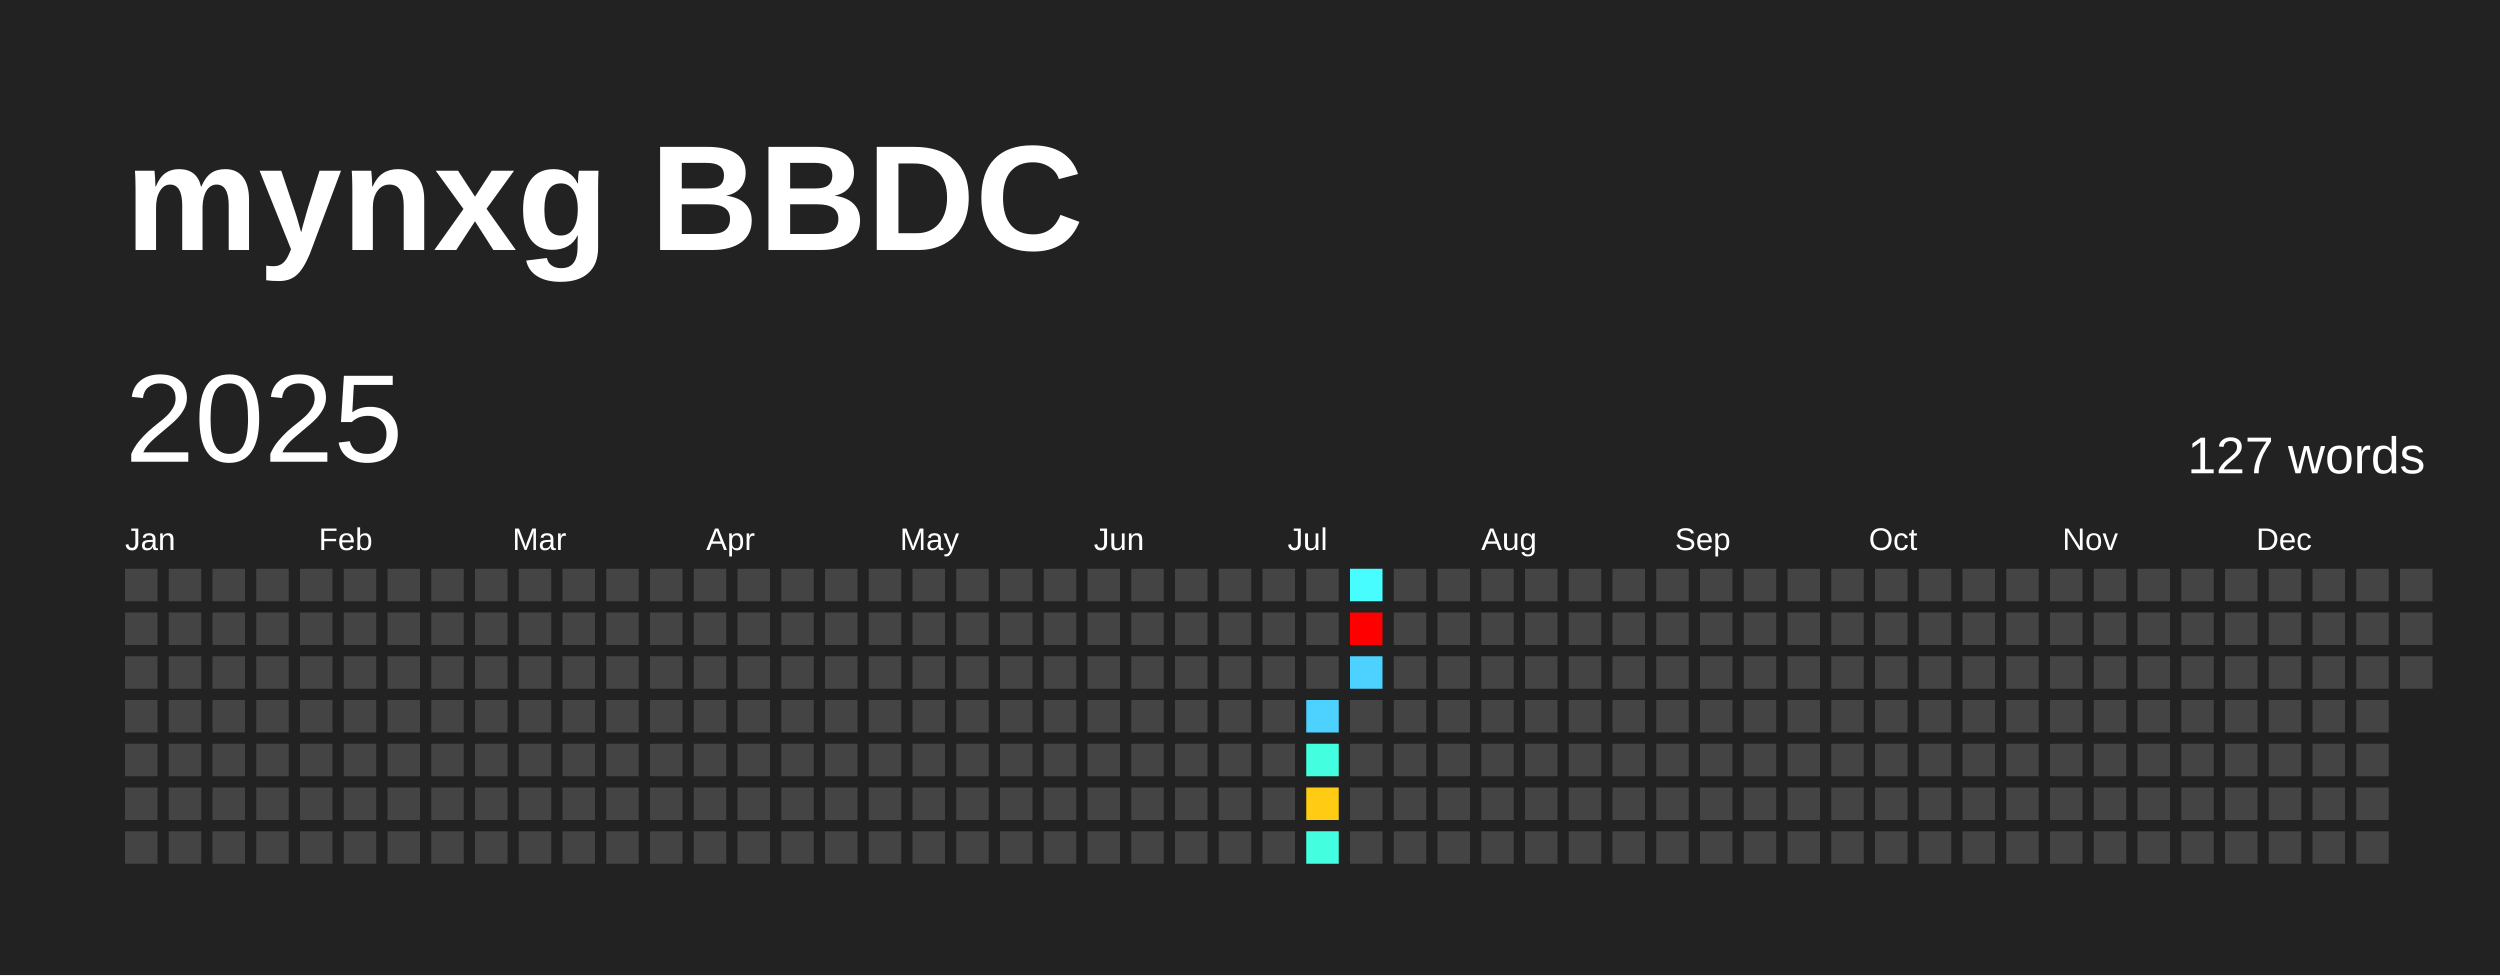
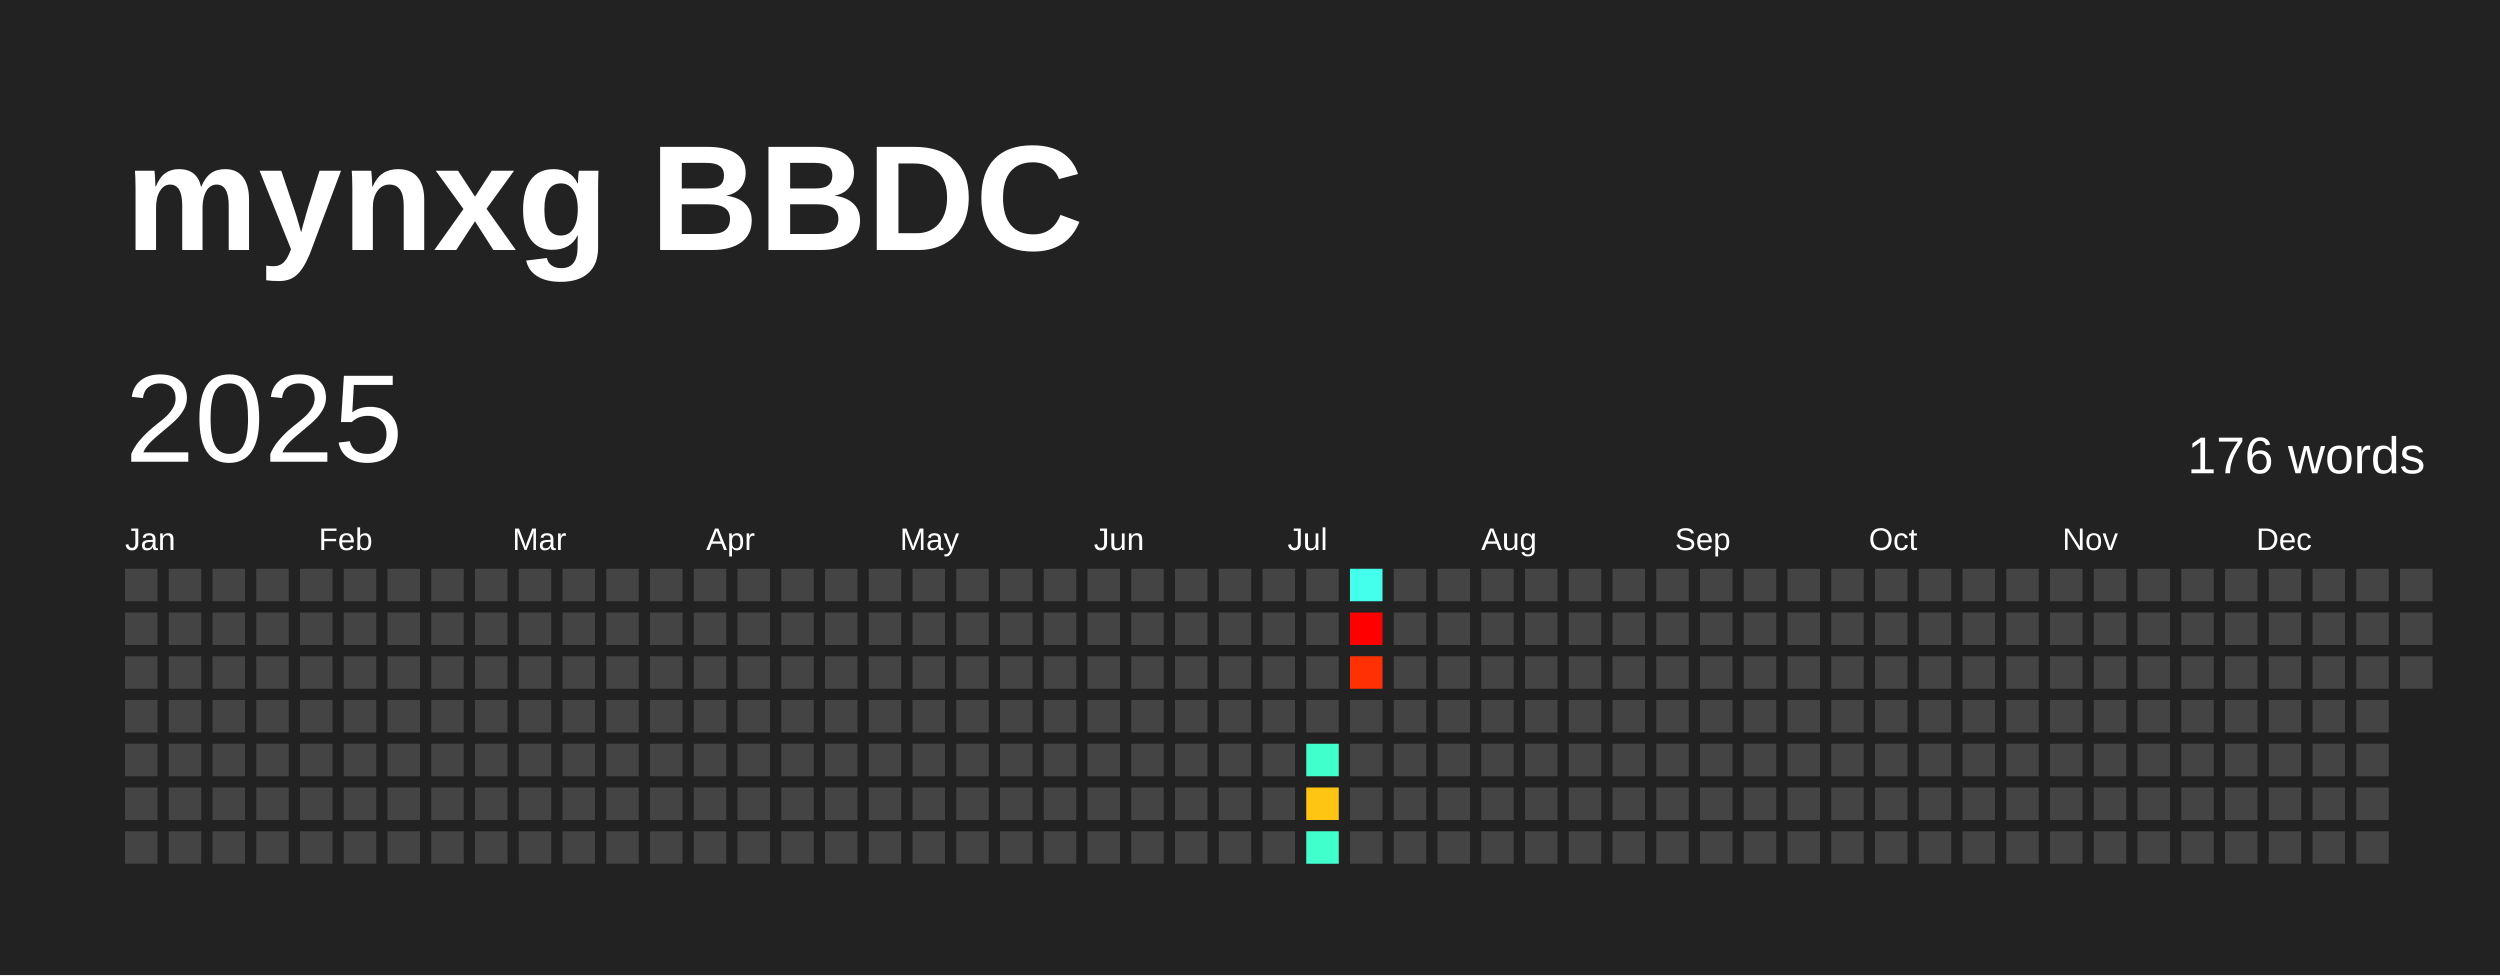
<svg xmlns="http://www.w3.org/2000/svg" baseProfile="full" height="78mm" version="1.1" viewBox="0,0,200,78" width="200mm">
  <defs />
  <rect fill="#222222" height="78" width="200" x="0" y="0" />
  <text fill="#FFFFFF" style="font-size:12px; font-family:Arial; font-weight:bold;" x="10" y="20">mynxg BBDC</text>
  <text dominant-baseline="hanging" fill="#FFFFFF" style="font-size:10.0px; font-family:Arial;" x="10" y="30">2025</text>
-   <text dominant-baseline="hanging" fill="#FFFFFF" style="font-size:4.125px; font-family:Arial;" x="175" y="35">127 words</text>
+   <text dominant-baseline="hanging" fill="#FFFFFF" style="font-size:4.125px; font-family:Arial;" x="175" y="35">176 words</text>
  <text fill="#FFFFFF" style="font-size:2.5px; font-family:Arial" x="10.0" y="44">Jan</text>
  <text fill="#FFFFFF" style="font-size:2.5px; font-family:Arial" x="25.5" y="44">Feb</text>
  <text fill="#FFFFFF" style="font-size:2.5px; font-family:Arial" x="41.0" y="44">Mar</text>
  <text fill="#FFFFFF" style="font-size:2.5px; font-family:Arial" x="56.5" y="44">Apr</text>
  <text fill="#FFFFFF" style="font-size:2.5px; font-family:Arial" x="72.0" y="44">May</text>
  <text fill="#FFFFFF" style="font-size:2.5px; font-family:Arial" x="87.5" y="44">Jun</text>
  <text fill="#FFFFFF" style="font-size:2.5px; font-family:Arial" x="103.0" y="44">Jul</text>
  <text fill="#FFFFFF" style="font-size:2.5px; font-family:Arial" x="118.5" y="44">Aug</text>
  <text fill="#FFFFFF" style="font-size:2.5px; font-family:Arial" x="134.0" y="44">Sep</text>
  <text fill="#FFFFFF" style="font-size:2.5px; font-family:Arial" x="149.5" y="44">Oct</text>
  <text fill="#FFFFFF" style="font-size:2.5px; font-family:Arial" x="165.0" y="44">Nov</text>
  <text fill="#FFFFFF" style="font-size:2.5px; font-family:Arial" x="180.5" y="44">Dec</text>
  <rect fill="#444444" height="2.6" width="2.6" x="10.0" y="45.5" />
  <rect fill="#444444" height="2.6" width="2.6" x="10.0" y="49.0" />
  <rect fill="#444444" height="2.6" width="2.6" x="10.0" y="52.5" />
  <rect fill="#444444" height="2.6" width="2.6" x="10.0" y="56.0" />
  <rect fill="#444444" height="2.6" width="2.6" x="10.0" y="59.5" />
  <rect fill="#444444" height="2.6" width="2.6" x="10.0" y="63.0" />
  <rect fill="#444444" height="2.6" width="2.6" x="10.0" y="66.5" />
  <rect fill="#444444" height="2.6" width="2.6" x="13.5" y="45.5" />
  <rect fill="#444444" height="2.6" width="2.6" x="13.5" y="49.0" />
  <rect fill="#444444" height="2.6" width="2.6" x="13.5" y="52.5" />
  <rect fill="#444444" height="2.6" width="2.6" x="13.5" y="56.0" />
  <rect fill="#444444" height="2.6" width="2.6" x="13.5" y="59.5" />
  <rect fill="#444444" height="2.6" width="2.6" x="13.5" y="63.0" />
  <rect fill="#444444" height="2.6" width="2.6" x="13.5" y="66.5" />
  <rect fill="#444444" height="2.6" width="2.6" x="17.0" y="45.5" />
  <rect fill="#444444" height="2.6" width="2.6" x="17.0" y="49.0" />
  <rect fill="#444444" height="2.6" width="2.6" x="17.0" y="52.5" />
  <rect fill="#444444" height="2.6" width="2.6" x="17.0" y="56.0" />
  <rect fill="#444444" height="2.6" width="2.6" x="17.0" y="59.5" />
  <rect fill="#444444" height="2.6" width="2.6" x="17.0" y="63.0" />
  <rect fill="#444444" height="2.6" width="2.6" x="17.0" y="66.5" />
  <rect fill="#444444" height="2.6" width="2.6" x="20.5" y="45.5" />
  <rect fill="#444444" height="2.6" width="2.6" x="20.5" y="49.0" />
  <rect fill="#444444" height="2.6" width="2.6" x="20.5" y="52.5" />
  <rect fill="#444444" height="2.6" width="2.6" x="20.5" y="56.0" />
  <rect fill="#444444" height="2.6" width="2.6" x="20.5" y="59.5" />
  <rect fill="#444444" height="2.6" width="2.6" x="20.5" y="63.0" />
  <rect fill="#444444" height="2.6" width="2.6" x="20.5" y="66.5" />
  <rect fill="#444444" height="2.6" width="2.6" x="24.0" y="45.5" />
  <rect fill="#444444" height="2.6" width="2.6" x="24.0" y="49.0" />
  <rect fill="#444444" height="2.6" width="2.6" x="24.0" y="52.5" />
  <rect fill="#444444" height="2.6" width="2.6" x="24.0" y="56.0" />
  <rect fill="#444444" height="2.6" width="2.6" x="24.0" y="59.5" />
  <rect fill="#444444" height="2.6" width="2.6" x="24.0" y="63.0" />
  <rect fill="#444444" height="2.6" width="2.6" x="24.0" y="66.5" />
  <rect fill="#444444" height="2.6" width="2.6" x="27.5" y="45.5" />
  <rect fill="#444444" height="2.6" width="2.6" x="27.5" y="49.0" />
  <rect fill="#444444" height="2.6" width="2.6" x="27.5" y="52.5" />
  <rect fill="#444444" height="2.6" width="2.6" x="27.5" y="56.0" />
  <rect fill="#444444" height="2.6" width="2.6" x="27.5" y="59.5" />
  <rect fill="#444444" height="2.6" width="2.6" x="27.5" y="63.0" />
  <rect fill="#444444" height="2.6" width="2.6" x="27.5" y="66.5" />
  <rect fill="#444444" height="2.6" width="2.6" x="31.0" y="45.5" />
  <rect fill="#444444" height="2.6" width="2.6" x="31.0" y="49.0" />
  <rect fill="#444444" height="2.6" width="2.6" x="31.0" y="52.5" />
  <rect fill="#444444" height="2.6" width="2.6" x="31.0" y="56.0" />
  <rect fill="#444444" height="2.6" width="2.6" x="31.0" y="59.5" />
  <rect fill="#444444" height="2.6" width="2.6" x="31.0" y="63.0" />
  <rect fill="#444444" height="2.6" width="2.6" x="31.0" y="66.5" />
  <rect fill="#444444" height="2.6" width="2.6" x="34.5" y="45.5" />
  <rect fill="#444444" height="2.6" width="2.6" x="34.5" y="49.0" />
  <rect fill="#444444" height="2.6" width="2.6" x="34.5" y="52.5" />
  <rect fill="#444444" height="2.6" width="2.6" x="34.5" y="56.0" />
  <rect fill="#444444" height="2.6" width="2.6" x="34.5" y="59.5" />
  <rect fill="#444444" height="2.6" width="2.6" x="34.5" y="63.0" />
  <rect fill="#444444" height="2.6" width="2.6" x="34.5" y="66.5" />
  <rect fill="#444444" height="2.6" width="2.6" x="38.0" y="45.5" />
  <rect fill="#444444" height="2.6" width="2.6" x="38.0" y="49.0" />
  <rect fill="#444444" height="2.6" width="2.6" x="38.0" y="52.5" />
  <rect fill="#444444" height="2.6" width="2.6" x="38.0" y="56.0" />
  <rect fill="#444444" height="2.6" width="2.6" x="38.0" y="59.5" />
  <rect fill="#444444" height="2.6" width="2.6" x="38.0" y="63.0" />
  <rect fill="#444444" height="2.6" width="2.6" x="38.0" y="66.5" />
  <rect fill="#444444" height="2.6" width="2.6" x="41.5" y="45.5" />
  <rect fill="#444444" height="2.6" width="2.6" x="41.5" y="49.0" />
  <rect fill="#444444" height="2.6" width="2.6" x="41.5" y="52.5" />
  <rect fill="#444444" height="2.6" width="2.6" x="41.5" y="56.0" />
  <rect fill="#444444" height="2.6" width="2.6" x="41.5" y="59.5" />
  <rect fill="#444444" height="2.6" width="2.6" x="41.5" y="63.0" />
  <rect fill="#444444" height="2.6" width="2.6" x="41.5" y="66.5" />
  <rect fill="#444444" height="2.6" width="2.6" x="45.0" y="45.5" />
  <rect fill="#444444" height="2.6" width="2.6" x="45.0" y="49.0" />
  <rect fill="#444444" height="2.6" width="2.6" x="45.0" y="52.5" />
  <rect fill="#444444" height="2.6" width="2.6" x="45.0" y="56.0" />
  <rect fill="#444444" height="2.6" width="2.6" x="45.0" y="59.5" />
  <rect fill="#444444" height="2.6" width="2.6" x="45.0" y="63.0" />
  <rect fill="#444444" height="2.6" width="2.6" x="45.0" y="66.5" />
  <rect fill="#444444" height="2.6" width="2.6" x="48.5" y="45.5" />
  <rect fill="#444444" height="2.6" width="2.6" x="48.5" y="49.0" />
  <rect fill="#444444" height="2.6" width="2.6" x="48.5" y="52.5" />
  <rect fill="#444444" height="2.6" width="2.6" x="48.5" y="56.0" />
  <rect fill="#444444" height="2.6" width="2.6" x="48.5" y="59.5" />
  <rect fill="#444444" height="2.6" width="2.6" x="48.5" y="63.0" />
  <rect fill="#444444" height="2.6" width="2.6" x="48.5" y="66.5" />
  <rect fill="#444444" height="2.6" width="2.6" x="52.0" y="45.5" />
  <rect fill="#444444" height="2.6" width="2.6" x="52.0" y="49.0" />
  <rect fill="#444444" height="2.6" width="2.6" x="52.0" y="52.5" />
  <rect fill="#444444" height="2.6" width="2.6" x="52.0" y="56.0" />
  <rect fill="#444444" height="2.6" width="2.6" x="52.0" y="59.5" />
  <rect fill="#444444" height="2.6" width="2.6" x="52.0" y="63.0" />
  <rect fill="#444444" height="2.6" width="2.6" x="52.0" y="66.5" />
  <rect fill="#444444" height="2.6" width="2.6" x="55.5" y="45.5" />
  <rect fill="#444444" height="2.6" width="2.6" x="55.5" y="49.0" />
  <rect fill="#444444" height="2.6" width="2.6" x="55.5" y="52.5" />
  <rect fill="#444444" height="2.6" width="2.6" x="55.5" y="56.0" />
  <rect fill="#444444" height="2.6" width="2.6" x="55.5" y="59.5" />
  <rect fill="#444444" height="2.6" width="2.6" x="55.5" y="63.0" />
  <rect fill="#444444" height="2.6" width="2.6" x="55.5" y="66.5" />
  <rect fill="#444444" height="2.6" width="2.6" x="59.0" y="45.5" />
  <rect fill="#444444" height="2.6" width="2.6" x="59.0" y="49.0" />
  <rect fill="#444444" height="2.6" width="2.6" x="59.0" y="52.5" />
  <rect fill="#444444" height="2.6" width="2.6" x="59.0" y="56.0" />
  <rect fill="#444444" height="2.6" width="2.6" x="59.0" y="59.5" />
  <rect fill="#444444" height="2.6" width="2.6" x="59.0" y="63.0" />
  <rect fill="#444444" height="2.6" width="2.6" x="59.0" y="66.5" />
  <rect fill="#444444" height="2.6" width="2.6" x="62.5" y="45.5" />
  <rect fill="#444444" height="2.6" width="2.6" x="62.5" y="49.0" />
  <rect fill="#444444" height="2.6" width="2.6" x="62.5" y="52.5" />
  <rect fill="#444444" height="2.6" width="2.6" x="62.5" y="56.0" />
  <rect fill="#444444" height="2.6" width="2.6" x="62.5" y="59.5" />
  <rect fill="#444444" height="2.6" width="2.6" x="62.5" y="63.0" />
  <rect fill="#444444" height="2.6" width="2.6" x="62.5" y="66.5" />
  <rect fill="#444444" height="2.6" width="2.6" x="66.0" y="45.5" />
  <rect fill="#444444" height="2.6" width="2.6" x="66.0" y="49.0" />
  <rect fill="#444444" height="2.6" width="2.6" x="66.0" y="52.5" />
  <rect fill="#444444" height="2.6" width="2.6" x="66.0" y="56.0" />
  <rect fill="#444444" height="2.6" width="2.6" x="66.0" y="59.5" />
  <rect fill="#444444" height="2.6" width="2.6" x="66.0" y="63.0" />
  <rect fill="#444444" height="2.6" width="2.6" x="66.0" y="66.5" />
  <rect fill="#444444" height="2.6" width="2.6" x="69.5" y="45.5" />
  <rect fill="#444444" height="2.6" width="2.6" x="69.5" y="49.0" />
  <rect fill="#444444" height="2.6" width="2.6" x="69.5" y="52.5" />
  <rect fill="#444444" height="2.6" width="2.6" x="69.5" y="56.0" />
  <rect fill="#444444" height="2.6" width="2.6" x="69.5" y="59.5" />
  <rect fill="#444444" height="2.6" width="2.6" x="69.5" y="63.0" />
  <rect fill="#444444" height="2.6" width="2.6" x="69.5" y="66.5" />
  <rect fill="#444444" height="2.6" width="2.6" x="73.0" y="45.5" />
  <rect fill="#444444" height="2.6" width="2.6" x="73.0" y="49.0" />
  <rect fill="#444444" height="2.6" width="2.6" x="73.0" y="52.5" />
  <rect fill="#444444" height="2.6" width="2.6" x="73.0" y="56.0" />
  <rect fill="#444444" height="2.6" width="2.6" x="73.0" y="59.5" />
  <rect fill="#444444" height="2.6" width="2.6" x="73.0" y="63.0" />
  <rect fill="#444444" height="2.6" width="2.6" x="73.0" y="66.5" />
  <rect fill="#444444" height="2.6" width="2.6" x="76.5" y="45.5" />
  <rect fill="#444444" height="2.6" width="2.6" x="76.5" y="49.0" />
  <rect fill="#444444" height="2.6" width="2.6" x="76.5" y="52.5" />
  <rect fill="#444444" height="2.6" width="2.6" x="76.5" y="56.0" />
  <rect fill="#444444" height="2.6" width="2.6" x="76.5" y="59.5" />
  <rect fill="#444444" height="2.6" width="2.6" x="76.5" y="63.0" />
  <rect fill="#444444" height="2.6" width="2.6" x="76.5" y="66.5" />
  <rect fill="#444444" height="2.6" width="2.6" x="80.0" y="45.5" />
  <rect fill="#444444" height="2.6" width="2.6" x="80.0" y="49.0" />
  <rect fill="#444444" height="2.6" width="2.6" x="80.0" y="52.5" />
  <rect fill="#444444" height="2.6" width="2.6" x="80.0" y="56.0" />
  <rect fill="#444444" height="2.6" width="2.6" x="80.0" y="59.5" />
  <rect fill="#444444" height="2.6" width="2.6" x="80.0" y="63.0" />
  <rect fill="#444444" height="2.6" width="2.6" x="80.0" y="66.5" />
  <rect fill="#444444" height="2.6" width="2.6" x="83.5" y="45.5" />
  <rect fill="#444444" height="2.6" width="2.6" x="83.5" y="49.0" />
  <rect fill="#444444" height="2.6" width="2.6" x="83.5" y="52.5" />
  <rect fill="#444444" height="2.6" width="2.6" x="83.5" y="56.0" />
  <rect fill="#444444" height="2.6" width="2.6" x="83.5" y="59.5" />
  <rect fill="#444444" height="2.6" width="2.6" x="83.5" y="63.0" />
  <rect fill="#444444" height="2.6" width="2.6" x="83.5" y="66.5" />
  <rect fill="#444444" height="2.6" width="2.6" x="87.0" y="45.5" />
  <rect fill="#444444" height="2.6" width="2.6" x="87.0" y="49.0" />
  <rect fill="#444444" height="2.6" width="2.6" x="87.0" y="52.5" />
  <rect fill="#444444" height="2.6" width="2.6" x="87.0" y="56.0" />
  <rect fill="#444444" height="2.6" width="2.6" x="87.0" y="59.5" />
  <rect fill="#444444" height="2.6" width="2.6" x="87.0" y="63.0" />
  <rect fill="#444444" height="2.6" width="2.6" x="87.0" y="66.5" />
  <rect fill="#444444" height="2.6" width="2.6" x="90.5" y="45.5" />
  <rect fill="#444444" height="2.6" width="2.6" x="90.5" y="49.0" />
  <rect fill="#444444" height="2.6" width="2.6" x="90.5" y="52.5" />
  <rect fill="#444444" height="2.6" width="2.6" x="90.5" y="56.0" />
  <rect fill="#444444" height="2.6" width="2.6" x="90.5" y="59.5" />
  <rect fill="#444444" height="2.6" width="2.6" x="90.5" y="63.0" />
  <rect fill="#444444" height="2.6" width="2.6" x="90.5" y="66.5" />
  <rect fill="#444444" height="2.6" width="2.6" x="94.0" y="45.5" />
  <rect fill="#444444" height="2.6" width="2.6" x="94.0" y="49.0" />
  <rect fill="#444444" height="2.6" width="2.6" x="94.0" y="52.5" />
  <rect fill="#444444" height="2.6" width="2.6" x="94.0" y="56.0" />
  <rect fill="#444444" height="2.6" width="2.6" x="94.0" y="59.5" />
  <rect fill="#444444" height="2.6" width="2.6" x="94.0" y="63.0" />
  <rect fill="#444444" height="2.6" width="2.6" x="94.0" y="66.5" />
  <rect fill="#444444" height="2.6" width="2.6" x="97.5" y="45.5" />
  <rect fill="#444444" height="2.6" width="2.6" x="97.5" y="49.0" />
  <rect fill="#444444" height="2.6" width="2.6" x="97.5" y="52.5" />
  <rect fill="#444444" height="2.6" width="2.6" x="97.5" y="56.0" />
  <rect fill="#444444" height="2.6" width="2.6" x="97.5" y="59.5" />
  <rect fill="#444444" height="2.6" width="2.6" x="97.5" y="63.0" />
  <rect fill="#444444" height="2.6" width="2.6" x="97.5" y="66.5" />
  <rect fill="#444444" height="2.6" width="2.6" x="101.0" y="45.5" />
  <rect fill="#444444" height="2.6" width="2.6" x="101.0" y="49.0" />
  <rect fill="#444444" height="2.6" width="2.6" x="101.0" y="52.5" />
  <rect fill="#444444" height="2.6" width="2.6" x="101.0" y="56.0" />
  <rect fill="#444444" height="2.6" width="2.6" x="101.0" y="59.5" />
  <rect fill="#444444" height="2.6" width="2.6" x="101.0" y="63.0" />
  <rect fill="#444444" height="2.6" width="2.6" x="101.0" y="66.5" />
  <rect fill="#444444" height="2.6" width="2.6" x="104.5" y="45.5" />
  <rect fill="#444444" height="2.6" width="2.6" x="104.5" y="49.0" />
  <rect fill="#444444" height="2.6" width="2.6" x="104.5" y="52.5" />
-   <rect fill="#4dd2ff" height="2.6" width="2.6" x="104.5" y="56.0" />
-   <rect fill="#43ffdf" height="2.6" width="2.6" x="104.5" y="59.5" />
-   <rect fill="#ffcc13" height="2.6" width="2.6" x="104.5" y="63.0" />
-   <rect fill="#43ffdf" height="2.6" width="2.6" x="104.5" y="66.5" />
-   <rect fill="#47fdff" height="2.6" width="2.6" x="108.0" y="45.5" />
+   <rect fill="#444444" height="2.6" width="2.6" x="104.5" y="56.0" />
+   <rect fill="#41ffcc" height="2.6" width="2.6" x="104.5" y="59.5" />
+   <rect fill="#ffc512" height="2.6" width="2.6" x="104.5" y="63.0" />
+   <rect fill="#41ffcc" height="2.6" width="2.6" x="104.5" y="66.5" />
+   <rect fill="#45ffed" height="2.6" width="2.6" x="108.0" y="45.5" />
  <rect fill="red" height="2.6" width="2.6" x="108.0" y="49.0" />
-   <rect fill="#4dd2ff" height="2.6" width="2.6" x="108.0" y="52.5" />
+   <rect fill="#ff3004" height="2.6" width="2.6" x="108.0" y="52.5" />
  <rect fill="#444444" height="2.6" width="2.6" x="108.0" y="56.0" />
  <rect fill="#444444" height="2.6" width="2.6" x="108.0" y="59.5" />
  <rect fill="#444444" height="2.6" width="2.6" x="108.0" y="63.0" />
  <rect fill="#444444" height="2.6" width="2.6" x="108.0" y="66.5" />
  <rect fill="#444444" height="2.6" width="2.6" x="111.5" y="45.5" />
  <rect fill="#444444" height="2.6" width="2.6" x="111.5" y="49.0" />
  <rect fill="#444444" height="2.6" width="2.6" x="111.5" y="52.5" />
  <rect fill="#444444" height="2.6" width="2.6" x="111.5" y="56.0" />
  <rect fill="#444444" height="2.6" width="2.6" x="111.5" y="59.5" />
  <rect fill="#444444" height="2.6" width="2.6" x="111.5" y="63.0" />
  <rect fill="#444444" height="2.6" width="2.6" x="111.5" y="66.5" />
  <rect fill="#444444" height="2.6" width="2.6" x="115.0" y="45.5" />
  <rect fill="#444444" height="2.6" width="2.6" x="115.0" y="49.0" />
  <rect fill="#444444" height="2.6" width="2.6" x="115.0" y="52.5" />
  <rect fill="#444444" height="2.6" width="2.6" x="115.0" y="56.0" />
  <rect fill="#444444" height="2.6" width="2.6" x="115.0" y="59.5" />
  <rect fill="#444444" height="2.6" width="2.6" x="115.0" y="63.0" />
  <rect fill="#444444" height="2.6" width="2.6" x="115.0" y="66.5" />
  <rect fill="#444444" height="2.6" width="2.6" x="118.5" y="45.5" />
  <rect fill="#444444" height="2.6" width="2.6" x="118.5" y="49.0" />
  <rect fill="#444444" height="2.6" width="2.6" x="118.5" y="52.5" />
  <rect fill="#444444" height="2.6" width="2.6" x="118.5" y="56.0" />
  <rect fill="#444444" height="2.6" width="2.6" x="118.5" y="59.5" />
  <rect fill="#444444" height="2.6" width="2.6" x="118.5" y="63.0" />
  <rect fill="#444444" height="2.6" width="2.6" x="118.5" y="66.5" />
  <rect fill="#444444" height="2.6" width="2.6" x="122.0" y="45.5" />
  <rect fill="#444444" height="2.6" width="2.6" x="122.0" y="49.0" />
  <rect fill="#444444" height="2.6" width="2.6" x="122.0" y="52.5" />
  <rect fill="#444444" height="2.6" width="2.6" x="122.0" y="56.0" />
  <rect fill="#444444" height="2.6" width="2.6" x="122.0" y="59.5" />
  <rect fill="#444444" height="2.6" width="2.6" x="122.0" y="63.0" />
  <rect fill="#444444" height="2.6" width="2.6" x="122.0" y="66.5" />
  <rect fill="#444444" height="2.6" width="2.6" x="125.5" y="45.5" />
  <rect fill="#444444" height="2.6" width="2.6" x="125.5" y="49.0" />
  <rect fill="#444444" height="2.6" width="2.6" x="125.5" y="52.5" />
  <rect fill="#444444" height="2.6" width="2.6" x="125.5" y="56.0" />
  <rect fill="#444444" height="2.6" width="2.6" x="125.5" y="59.5" />
  <rect fill="#444444" height="2.6" width="2.6" x="125.5" y="63.0" />
  <rect fill="#444444" height="2.6" width="2.6" x="125.5" y="66.5" />
  <rect fill="#444444" height="2.6" width="2.6" x="129.0" y="45.5" />
  <rect fill="#444444" height="2.6" width="2.6" x="129.0" y="49.0" />
  <rect fill="#444444" height="2.6" width="2.6" x="129.0" y="52.5" />
  <rect fill="#444444" height="2.6" width="2.6" x="129.0" y="56.0" />
  <rect fill="#444444" height="2.6" width="2.6" x="129.0" y="59.5" />
  <rect fill="#444444" height="2.6" width="2.6" x="129.0" y="63.0" />
  <rect fill="#444444" height="2.6" width="2.6" x="129.0" y="66.5" />
  <rect fill="#444444" height="2.6" width="2.6" x="132.5" y="45.5" />
  <rect fill="#444444" height="2.6" width="2.6" x="132.5" y="49.0" />
  <rect fill="#444444" height="2.6" width="2.6" x="132.5" y="52.5" />
  <rect fill="#444444" height="2.6" width="2.6" x="132.5" y="56.0" />
  <rect fill="#444444" height="2.6" width="2.6" x="132.5" y="59.5" />
  <rect fill="#444444" height="2.6" width="2.6" x="132.5" y="63.0" />
  <rect fill="#444444" height="2.6" width="2.6" x="132.5" y="66.5" />
  <rect fill="#444444" height="2.6" width="2.6" x="136.0" y="45.5" />
  <rect fill="#444444" height="2.6" width="2.6" x="136.0" y="49.0" />
  <rect fill="#444444" height="2.6" width="2.6" x="136.0" y="52.5" />
  <rect fill="#444444" height="2.6" width="2.6" x="136.0" y="56.0" />
  <rect fill="#444444" height="2.6" width="2.6" x="136.0" y="59.5" />
  <rect fill="#444444" height="2.6" width="2.6" x="136.0" y="63.0" />
  <rect fill="#444444" height="2.6" width="2.6" x="136.0" y="66.5" />
  <rect fill="#444444" height="2.6" width="2.6" x="139.5" y="45.5" />
  <rect fill="#444444" height="2.6" width="2.6" x="139.5" y="49.0" />
  <rect fill="#444444" height="2.6" width="2.6" x="139.5" y="52.5" />
  <rect fill="#444444" height="2.6" width="2.6" x="139.5" y="56.0" />
  <rect fill="#444444" height="2.6" width="2.6" x="139.5" y="59.5" />
  <rect fill="#444444" height="2.6" width="2.6" x="139.5" y="63.0" />
  <rect fill="#444444" height="2.6" width="2.6" x="139.5" y="66.5" />
  <rect fill="#444444" height="2.6" width="2.6" x="143.0" y="45.5" />
  <rect fill="#444444" height="2.6" width="2.6" x="143.0" y="49.0" />
  <rect fill="#444444" height="2.6" width="2.6" x="143.0" y="52.5" />
  <rect fill="#444444" height="2.6" width="2.6" x="143.0" y="56.0" />
  <rect fill="#444444" height="2.6" width="2.6" x="143.0" y="59.5" />
  <rect fill="#444444" height="2.6" width="2.6" x="143.0" y="63.0" />
  <rect fill="#444444" height="2.6" width="2.6" x="143.0" y="66.5" />
  <rect fill="#444444" height="2.6" width="2.6" x="146.5" y="45.5" />
  <rect fill="#444444" height="2.6" width="2.6" x="146.5" y="49.0" />
  <rect fill="#444444" height="2.6" width="2.6" x="146.5" y="52.5" />
  <rect fill="#444444" height="2.6" width="2.6" x="146.5" y="56.0" />
  <rect fill="#444444" height="2.6" width="2.6" x="146.5" y="59.5" />
  <rect fill="#444444" height="2.6" width="2.6" x="146.5" y="63.0" />
  <rect fill="#444444" height="2.6" width="2.6" x="146.5" y="66.5" />
  <rect fill="#444444" height="2.6" width="2.6" x="150.0" y="45.5" />
  <rect fill="#444444" height="2.6" width="2.6" x="150.0" y="49.0" />
  <rect fill="#444444" height="2.6" width="2.6" x="150.0" y="52.5" />
  <rect fill="#444444" height="2.6" width="2.6" x="150.0" y="56.0" />
  <rect fill="#444444" height="2.6" width="2.6" x="150.0" y="59.5" />
  <rect fill="#444444" height="2.6" width="2.6" x="150.0" y="63.0" />
  <rect fill="#444444" height="2.6" width="2.6" x="150.0" y="66.5" />
  <rect fill="#444444" height="2.6" width="2.6" x="153.5" y="45.5" />
  <rect fill="#444444" height="2.6" width="2.6" x="153.5" y="49.0" />
  <rect fill="#444444" height="2.6" width="2.6" x="153.5" y="52.5" />
  <rect fill="#444444" height="2.6" width="2.6" x="153.5" y="56.0" />
  <rect fill="#444444" height="2.6" width="2.6" x="153.5" y="59.5" />
  <rect fill="#444444" height="2.6" width="2.6" x="153.5" y="63.0" />
  <rect fill="#444444" height="2.6" width="2.6" x="153.5" y="66.5" />
  <rect fill="#444444" height="2.6" width="2.6" x="157.0" y="45.5" />
  <rect fill="#444444" height="2.6" width="2.6" x="157.0" y="49.0" />
  <rect fill="#444444" height="2.6" width="2.6" x="157.0" y="52.5" />
  <rect fill="#444444" height="2.6" width="2.6" x="157.0" y="56.0" />
  <rect fill="#444444" height="2.6" width="2.6" x="157.0" y="59.5" />
  <rect fill="#444444" height="2.6" width="2.6" x="157.0" y="63.0" />
  <rect fill="#444444" height="2.6" width="2.6" x="157.0" y="66.5" />
  <rect fill="#444444" height="2.6" width="2.6" x="160.5" y="45.5" />
  <rect fill="#444444" height="2.6" width="2.6" x="160.5" y="49.0" />
  <rect fill="#444444" height="2.6" width="2.6" x="160.5" y="52.5" />
  <rect fill="#444444" height="2.6" width="2.6" x="160.5" y="56.0" />
  <rect fill="#444444" height="2.6" width="2.6" x="160.5" y="59.5" />
  <rect fill="#444444" height="2.6" width="2.6" x="160.5" y="63.0" />
  <rect fill="#444444" height="2.6" width="2.6" x="160.5" y="66.5" />
  <rect fill="#444444" height="2.6" width="2.6" x="164.0" y="45.5" />
  <rect fill="#444444" height="2.6" width="2.6" x="164.0" y="49.0" />
  <rect fill="#444444" height="2.6" width="2.6" x="164.0" y="52.5" />
  <rect fill="#444444" height="2.6" width="2.6" x="164.0" y="56.0" />
  <rect fill="#444444" height="2.6" width="2.6" x="164.0" y="59.5" />
  <rect fill="#444444" height="2.6" width="2.6" x="164.0" y="63.0" />
  <rect fill="#444444" height="2.6" width="2.6" x="164.0" y="66.5" />
  <rect fill="#444444" height="2.6" width="2.6" x="167.5" y="45.5" />
  <rect fill="#444444" height="2.6" width="2.6" x="167.5" y="49.0" />
  <rect fill="#444444" height="2.6" width="2.6" x="167.5" y="52.5" />
  <rect fill="#444444" height="2.6" width="2.6" x="167.5" y="56.0" />
  <rect fill="#444444" height="2.6" width="2.6" x="167.5" y="59.5" />
  <rect fill="#444444" height="2.6" width="2.6" x="167.5" y="63.0" />
  <rect fill="#444444" height="2.6" width="2.6" x="167.5" y="66.5" />
  <rect fill="#444444" height="2.6" width="2.6" x="171.0" y="45.5" />
  <rect fill="#444444" height="2.6" width="2.6" x="171.0" y="49.0" />
  <rect fill="#444444" height="2.6" width="2.6" x="171.0" y="52.5" />
  <rect fill="#444444" height="2.6" width="2.6" x="171.0" y="56.0" />
  <rect fill="#444444" height="2.6" width="2.6" x="171.0" y="59.5" />
  <rect fill="#444444" height="2.6" width="2.6" x="171.0" y="63.0" />
  <rect fill="#444444" height="2.6" width="2.6" x="171.0" y="66.5" />
  <rect fill="#444444" height="2.6" width="2.6" x="174.5" y="45.5" />
  <rect fill="#444444" height="2.6" width="2.6" x="174.5" y="49.0" />
  <rect fill="#444444" height="2.6" width="2.6" x="174.5" y="52.5" />
  <rect fill="#444444" height="2.6" width="2.6" x="174.5" y="56.0" />
  <rect fill="#444444" height="2.6" width="2.6" x="174.5" y="59.5" />
  <rect fill="#444444" height="2.6" width="2.6" x="174.5" y="63.0" />
  <rect fill="#444444" height="2.6" width="2.6" x="174.5" y="66.5" />
  <rect fill="#444444" height="2.6" width="2.6" x="178.0" y="45.5" />
  <rect fill="#444444" height="2.6" width="2.6" x="178.0" y="49.0" />
  <rect fill="#444444" height="2.6" width="2.6" x="178.0" y="52.5" />
  <rect fill="#444444" height="2.6" width="2.6" x="178.0" y="56.0" />
  <rect fill="#444444" height="2.6" width="2.6" x="178.0" y="59.5" />
  <rect fill="#444444" height="2.6" width="2.6" x="178.0" y="63.0" />
  <rect fill="#444444" height="2.6" width="2.6" x="178.0" y="66.5" />
  <rect fill="#444444" height="2.6" width="2.6" x="181.5" y="45.5" />
  <rect fill="#444444" height="2.6" width="2.6" x="181.5" y="49.0" />
  <rect fill="#444444" height="2.6" width="2.6" x="181.5" y="52.5" />
  <rect fill="#444444" height="2.6" width="2.6" x="181.5" y="56.0" />
  <rect fill="#444444" height="2.6" width="2.6" x="181.5" y="59.5" />
  <rect fill="#444444" height="2.6" width="2.6" x="181.5" y="63.0" />
  <rect fill="#444444" height="2.6" width="2.6" x="181.5" y="66.5" />
  <rect fill="#444444" height="2.6" width="2.6" x="185.0" y="45.5" />
  <rect fill="#444444" height="2.6" width="2.6" x="185.0" y="49.0" />
  <rect fill="#444444" height="2.6" width="2.6" x="185.0" y="52.5" />
  <rect fill="#444444" height="2.6" width="2.6" x="185.0" y="56.0" />
  <rect fill="#444444" height="2.6" width="2.6" x="185.0" y="59.5" />
  <rect fill="#444444" height="2.6" width="2.6" x="185.0" y="63.0" />
  <rect fill="#444444" height="2.6" width="2.6" x="185.0" y="66.5" />
  <rect fill="#444444" height="2.6" width="2.6" x="188.5" y="45.5" />
  <rect fill="#444444" height="2.6" width="2.6" x="188.5" y="49.0" />
  <rect fill="#444444" height="2.6" width="2.6" x="188.5" y="52.5" />
  <rect fill="#444444" height="2.6" width="2.6" x="188.5" y="56.0" />
  <rect fill="#444444" height="2.6" width="2.6" x="188.5" y="59.5" />
  <rect fill="#444444" height="2.6" width="2.6" x="188.5" y="63.0" />
  <rect fill="#444444" height="2.6" width="2.6" x="188.5" y="66.5" />
  <rect fill="#444444" height="2.6" width="2.6" x="192.0" y="45.5" />
  <rect fill="#444444" height="2.6" width="2.6" x="192.0" y="49.0" />
  <rect fill="#444444" height="2.6" width="2.6" x="192.0" y="52.5" />
</svg>
